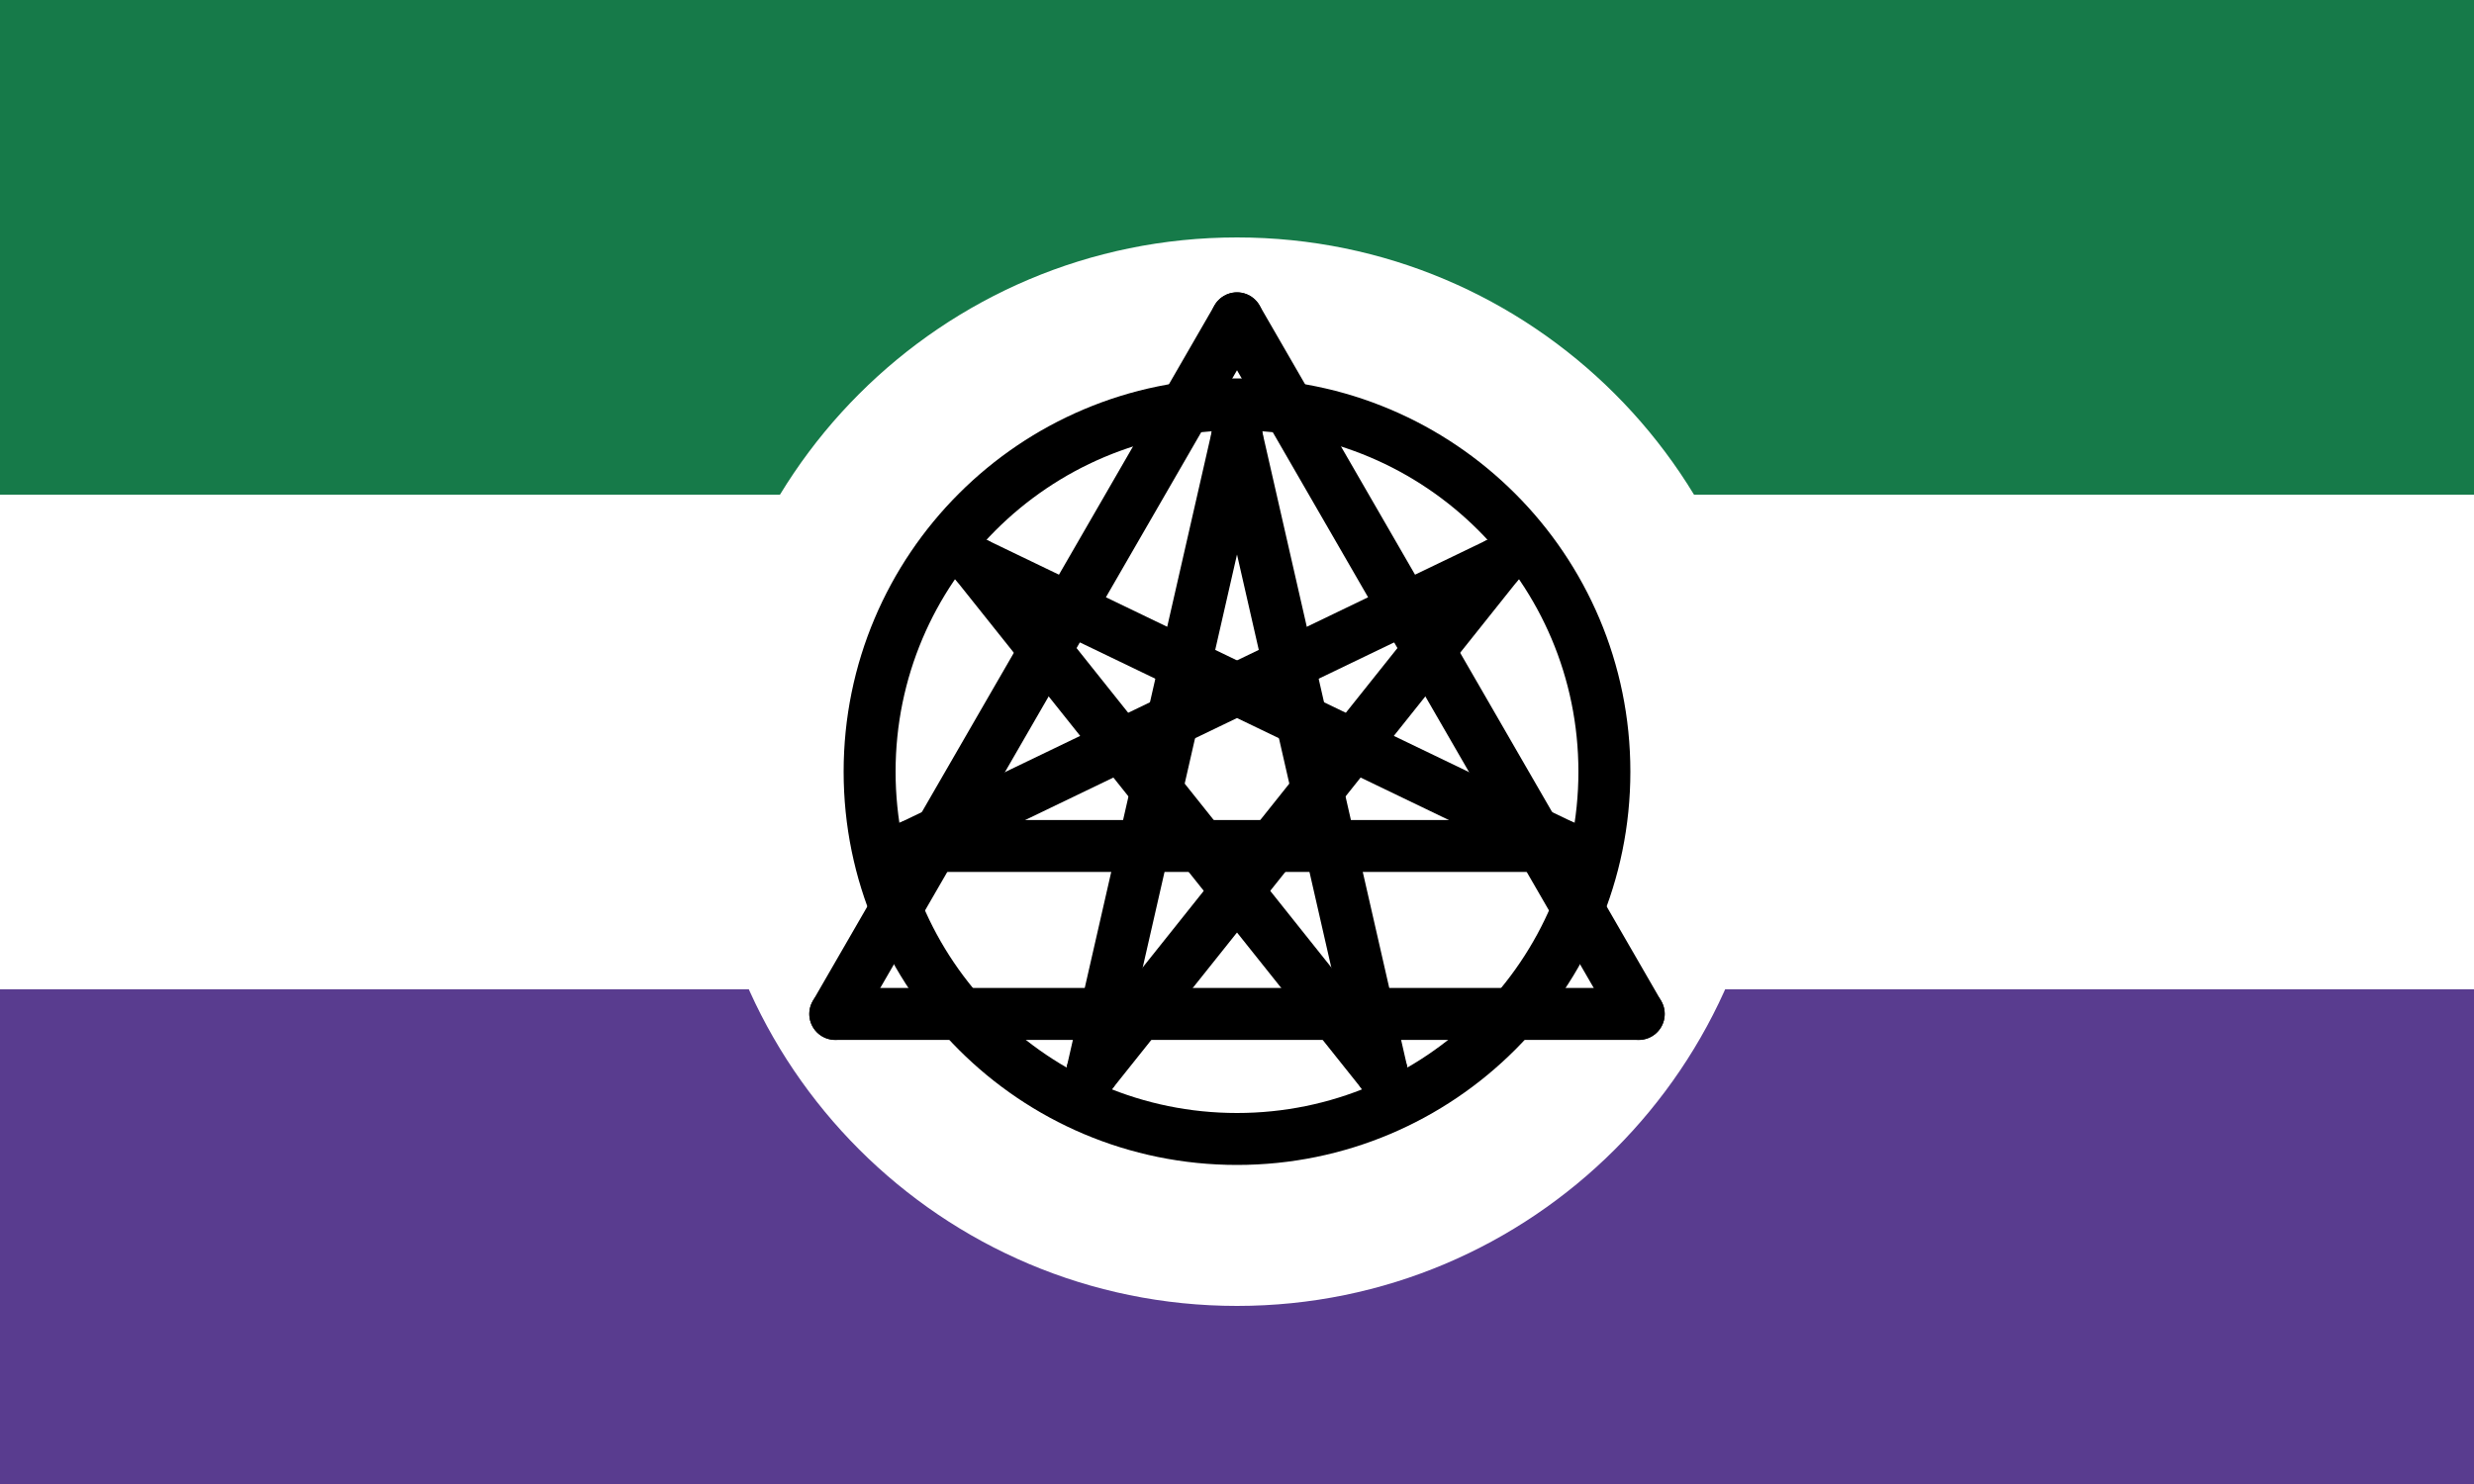
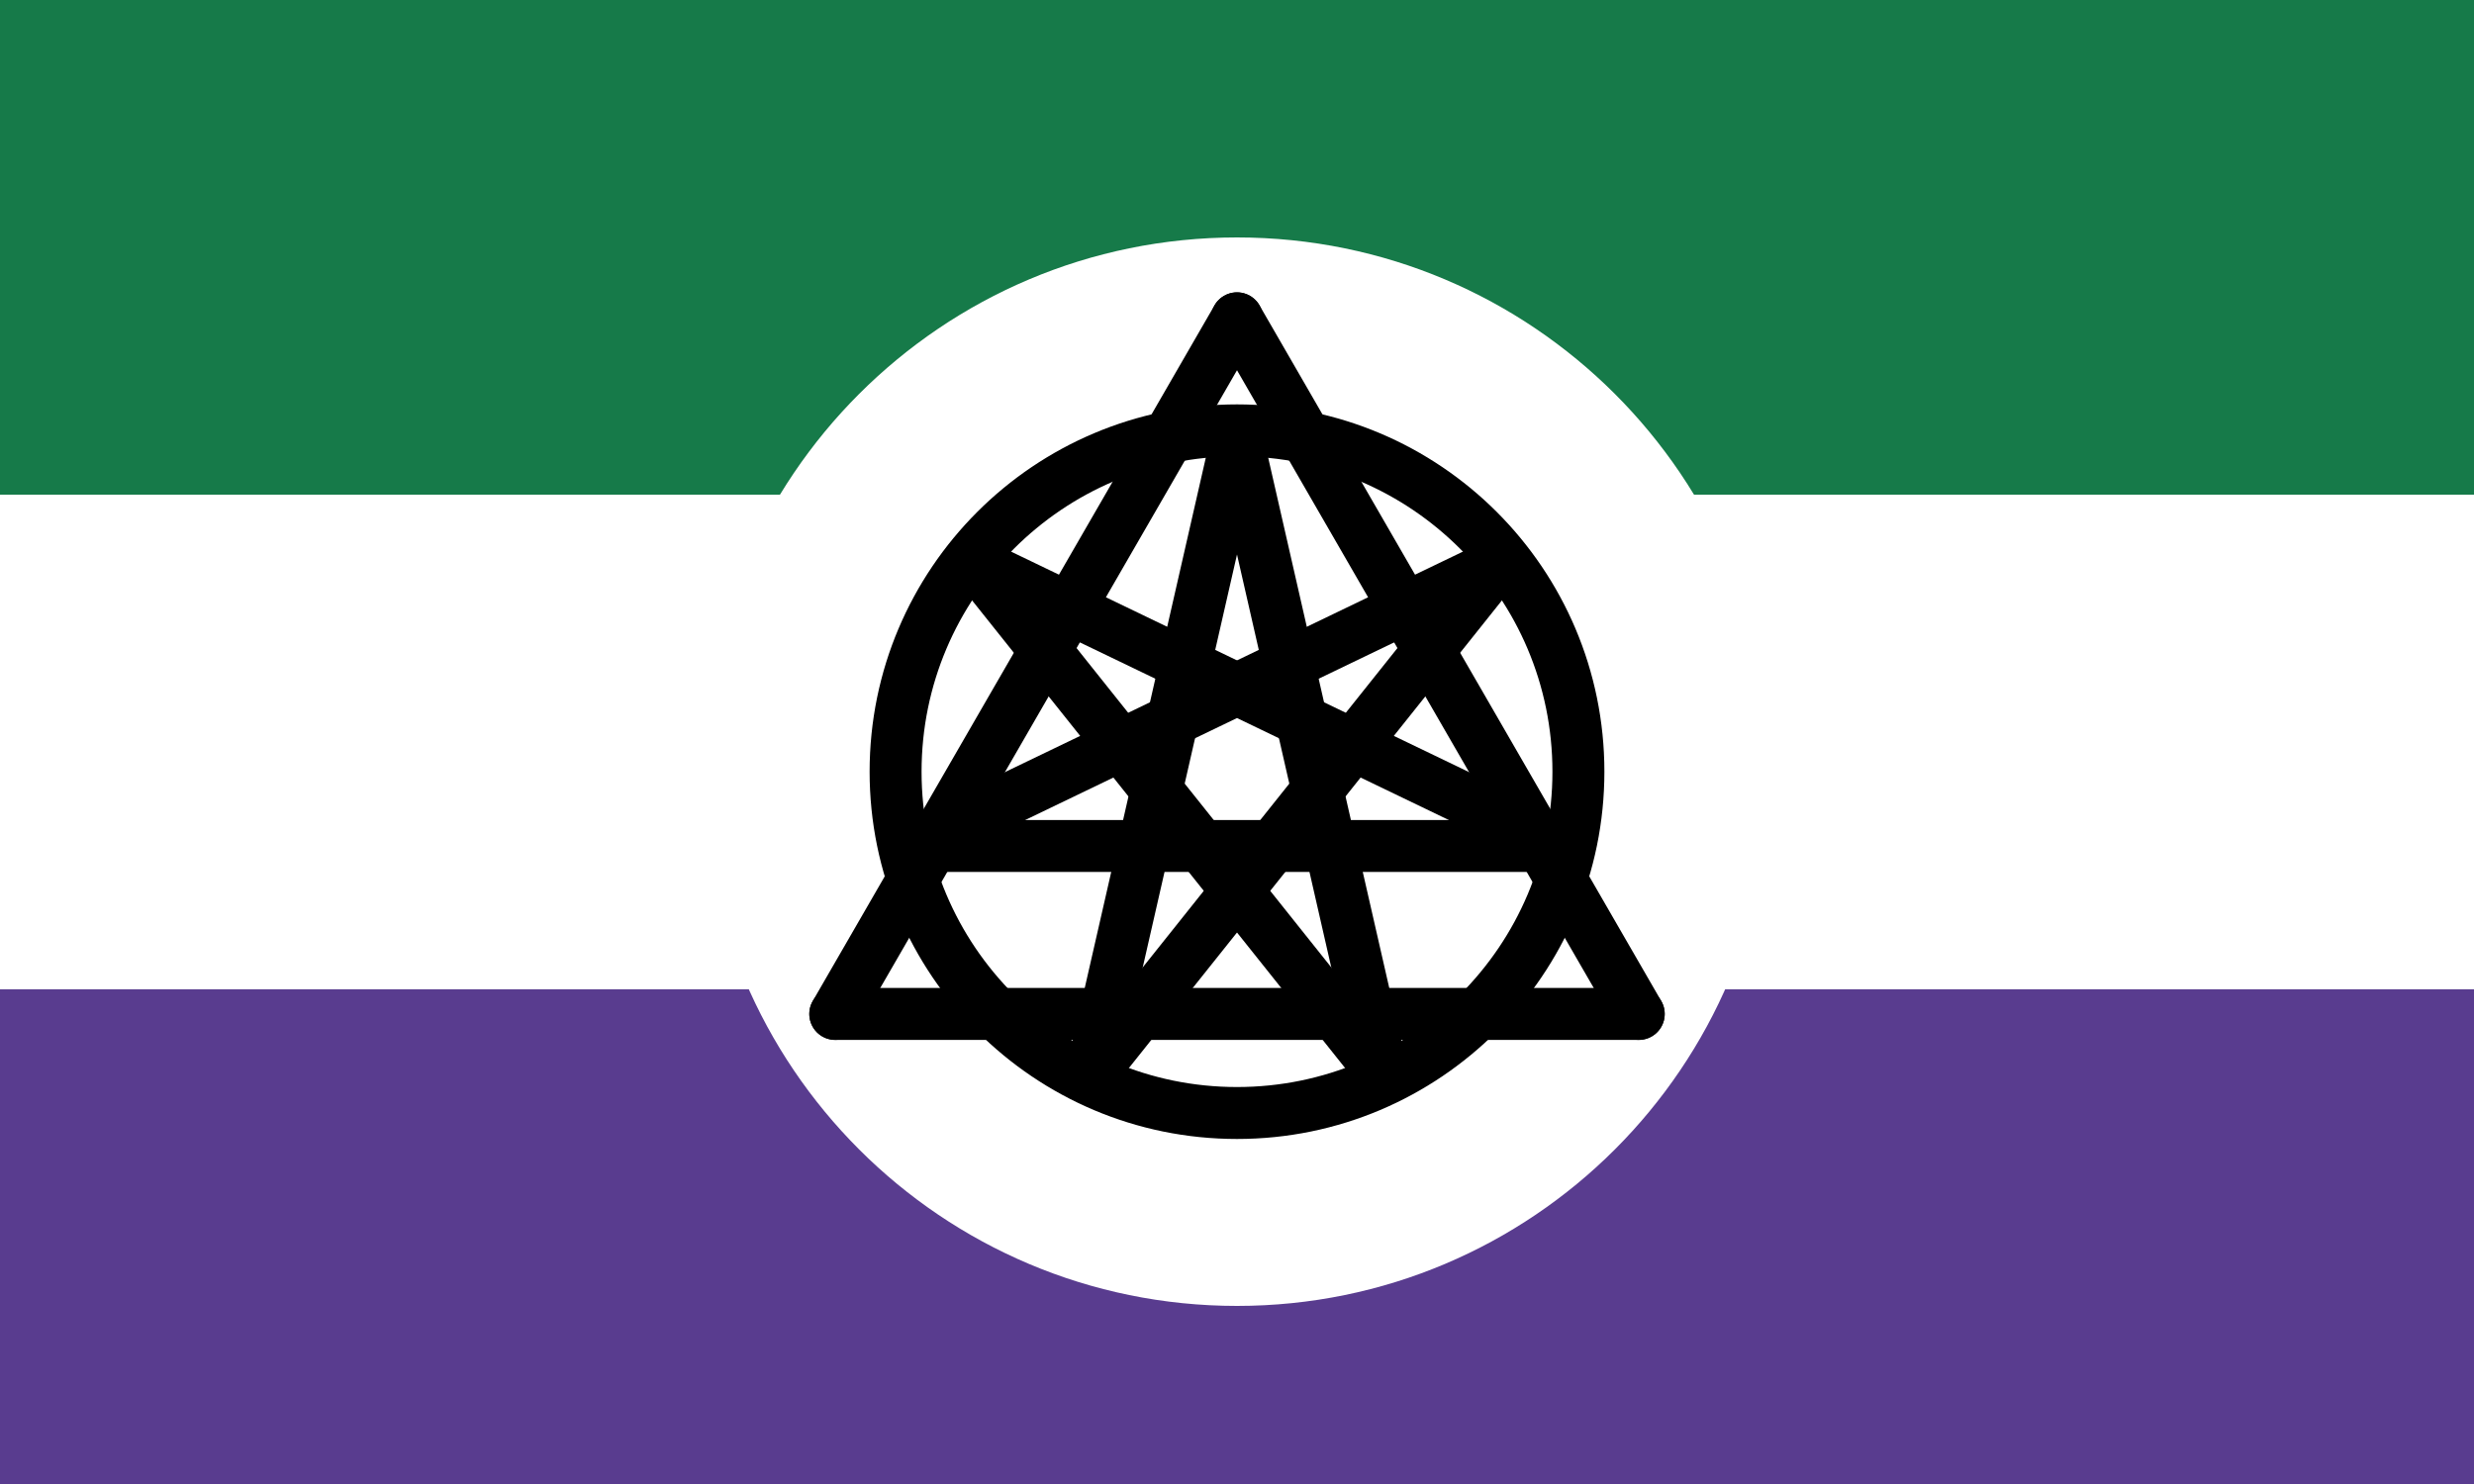
<svg xmlns="http://www.w3.org/2000/svg" width="500" height="300" viewBox="0 0 500 300">
  <defs>
</defs>
  <rect x="0" y="0" width="500" height="101" fill="#167a49" />
  <rect x="0" y="100.0" width="500" height="101" fill="white" />
  <rect x="0" y="200.0" width="500" height="101" fill="#593c8f" />
  <circle cx="250.0" cy="156.0" r="108.0" fill="white" />
  <path d="M250.0,64.35 L168.81,204.975" stroke="black" fill="none" stroke-width="10.5" stroke-linecap="round" />
  <path d="M331.19,204.975 L250,64.35" stroke="black" fill="none" stroke-width="10.5" stroke-linecap="round" />
  <path d="M168.81,204.975 L331.19,204.975" stroke="black" fill="none" stroke-width="10.5" stroke-linecap="round" />
-   <circle cx="250.0" cy="156.0" r="74.25" stroke-width="10.5" stroke="black" fill="none" />
+   <circle cx="250.0" cy="156.0" r="69.0" stroke-width="10.5" stroke="black" fill="none" />
  <path d="M250.0,88.5 L279.287,216.815" stroke="black" fill="none" stroke-width="10.5" stroke-linecap="round" />
  <path d="M302.774,113.914 L220.713,216.815" stroke="black" fill="none" stroke-width="10.5" stroke-linecap="round" />
  <path d="M315.808,171.02 L184.192,171.02" stroke="black" fill="none" stroke-width="10.5" stroke-linecap="round" />
  <path d="M279.287,216.815 L197.226,113.914" stroke="black" fill="none" stroke-width="10.5" stroke-linecap="round" />
  <path d="M220.713,216.815 L250.0,88.5" stroke="black" fill="none" stroke-width="10.5" stroke-linecap="round" />
  <path d="M184.192,171.02 L302.774,113.914" stroke="black" fill="none" stroke-width="10.5" stroke-linecap="round" />
  <path d="M197.226,113.914 L315.808,171.02" stroke="black" fill="none" stroke-width="10.5" stroke-linecap="round" />
</svg>
